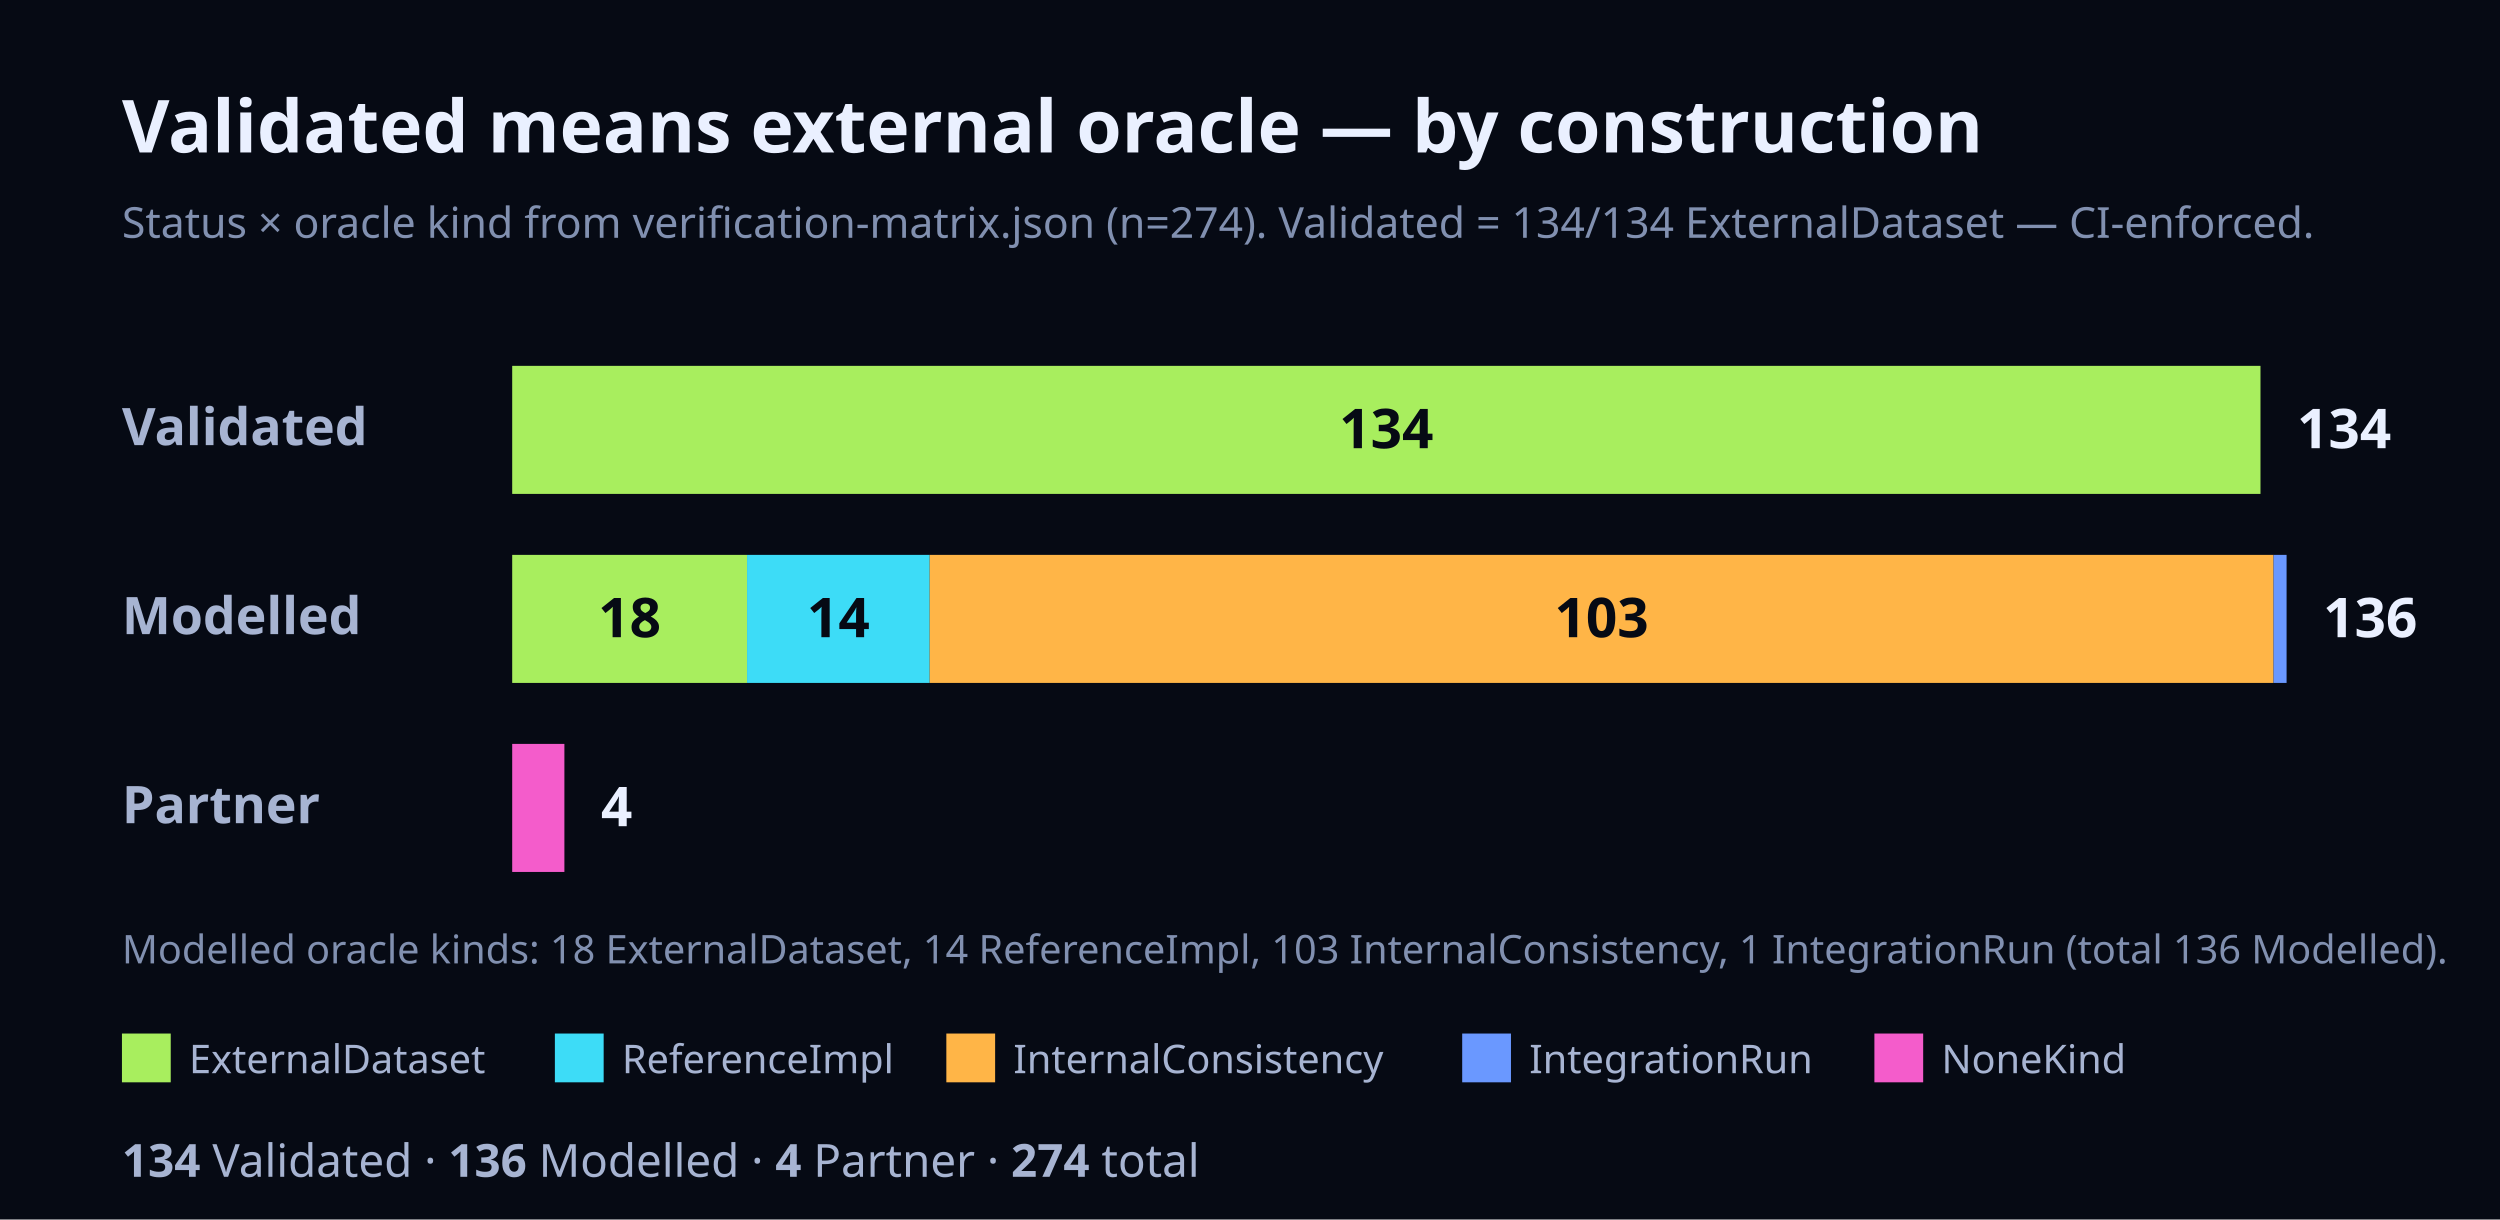
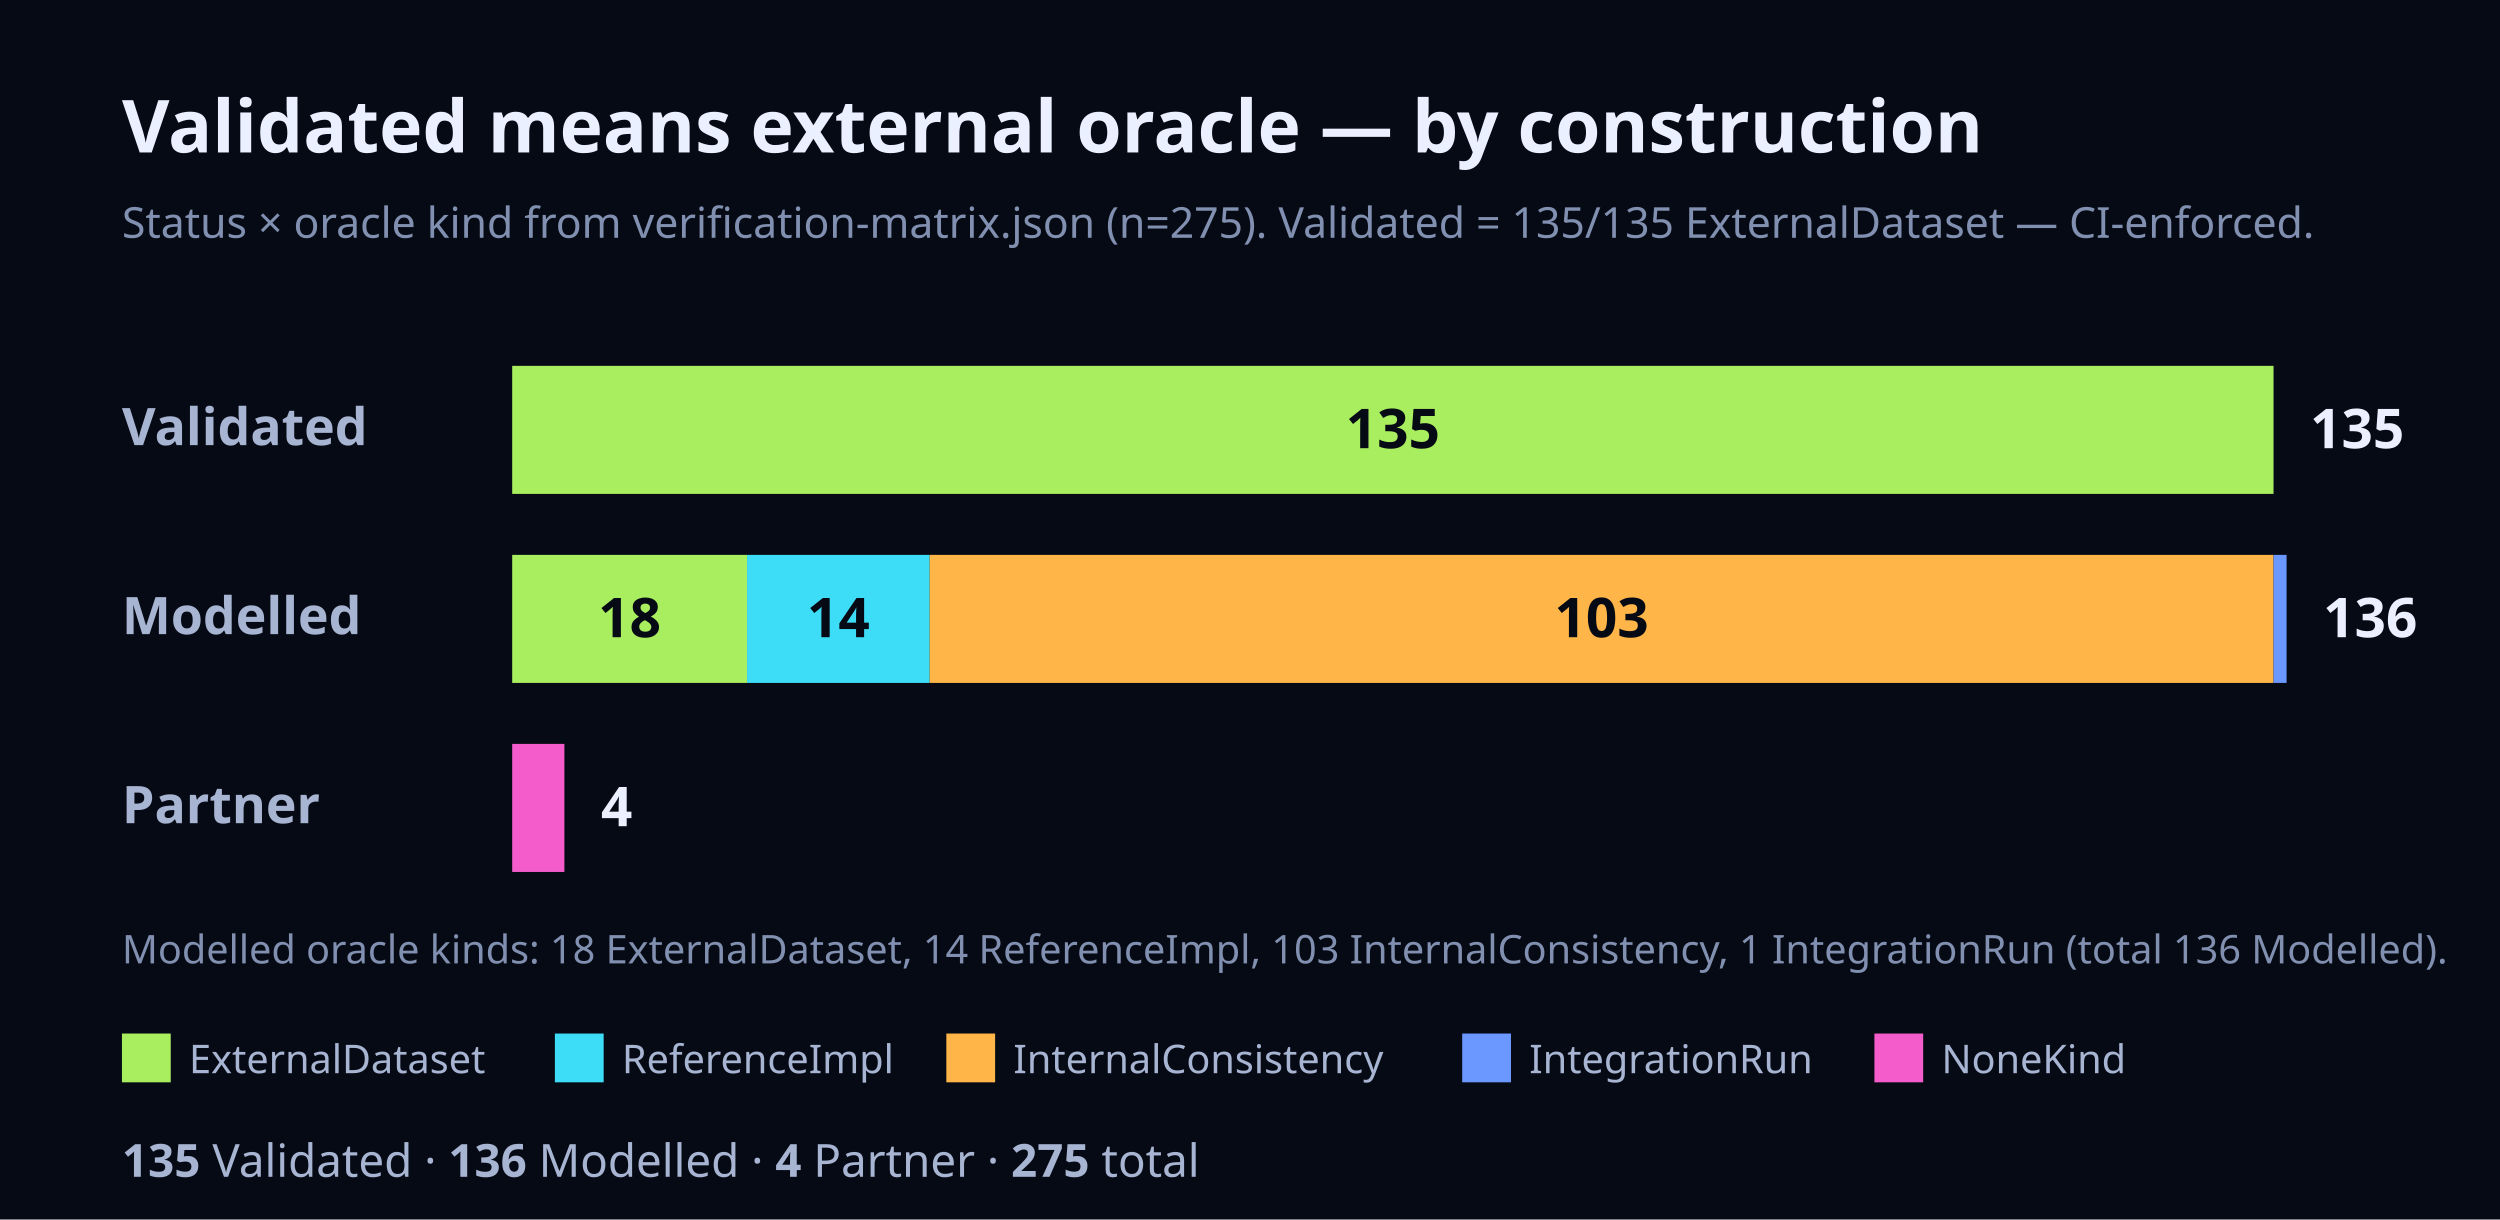
<svg xmlns="http://www.w3.org/2000/svg" width="820" height="400" viewBox="0 0 820 400" font-family="Geist, ui-sans-serif, system-ui, sans-serif">
  <rect x="0" y="0" width="820" height="400" fill="#060A14" />
  <text x="40" y="50" font-size="24" font-weight="700" fill="#EAF0FF">Validated means external oracle — by construction</text>
-   <text x="40" y="78" font-size="14" fill="#8190B0">Status × oracle kind from verification-matrix.json (n=274). Validated = 134/134 ExternalDataset — CI-enforced.</text>
+   <text x="40" y="78" font-size="14" fill="#8190B0">Status × oracle kind from verification-matrix.json (n=275). Validated = 135/135 ExternalDataset — CI-enforced.</text>
  <text x="40" y="146" font-size="17" font-weight="700" fill="#A7B4D2">Validated</text>
-   <rect x="168" y="120" width="573.44" height="42" fill="#A8EE5E" />
-   <text x="454.72" y="147" font-size="18" font-weight="700" fill="#060A14" text-anchor="middle">134</text>
-   <text x="753.44" y="147" font-size="18" font-weight="700" fill="#EAF0FF">134</text>
+   <rect x="168" y="120" width="577.72" height="42" fill="#A8EE5E" />
+   <text x="456.86" y="147" font-size="18" font-weight="700" fill="#060A14" text-anchor="middle">135</text>
+   <text x="757.72" y="147" font-size="18" font-weight="700" fill="#EAF0FF">135</text>
  <text x="40" y="208" font-size="17" font-weight="700" fill="#A7B4D2">Modelled</text>
  <rect x="168" y="182" width="77.03" height="42" fill="#A8EE5E" />
  <text x="206.51" y="209" font-size="18" font-weight="700" fill="#060A14" text-anchor="middle">18</text>
  <rect x="245.03" y="182" width="59.91" height="42" fill="#3DDCF7" />
  <text x="274.99" y="209" font-size="18" font-weight="700" fill="#060A14" text-anchor="middle">14</text>
  <rect x="304.94" y="182" width="440.78" height="42" fill="#FFB547" />
  <text x="525.33" y="209" font-size="18" font-weight="700" fill="#060A14" text-anchor="middle">103</text>
  <rect x="745.72" y="182" width="4.28" height="42" fill="#6A98FF" />
  <text x="762" y="209" font-size="18" font-weight="700" fill="#EAF0FF">136</text>
  <text x="40" y="270" font-size="17" font-weight="700" fill="#A7B4D2">Partner</text>
  <rect x="168" y="244" width="17.12" height="42" fill="#F45CCB" />
  <text x="197.12" y="271" font-size="18" font-weight="700" fill="#EAF0FF">4</text>
  <text x="40" y="316" font-size="13" fill="#8190B0">Modelled oracle kinds: 18 ExternalDataset, 14 ReferenceImpl, 103 InternalConsistency, 1 IntegrationRun (total 136 Modelled).</text>
  <rect x="40" y="339" width="16" height="16" fill="#A8EE5E" />
  <text x="62" y="352" font-size="13" fill="#A7B4D2">ExternalDataset</text>
  <rect x="182" y="339" width="16" height="16" fill="#3DDCF7" />
  <text x="204" y="352" font-size="13" fill="#A7B4D2">ReferenceImpl</text>
  <rect x="310.4" y="339" width="16" height="16" fill="#FFB547" />
  <text x="332.4" y="352" font-size="13" fill="#A7B4D2">InternalConsistency</text>
  <rect x="479.6" y="339" width="16" height="16" fill="#6A98FF" />
  <text x="501.6" y="352" font-size="13" fill="#A7B4D2">IntegrationRun</text>
  <rect x="614.8" y="339" width="16" height="16" fill="#F45CCB" />
  <text x="636.8" y="352" font-size="13" fill="#A7B4D2">NoneKind</text>
  <text x="40" y="386" font-size="15" fill="#A7B4D2">
-     <tspan font-weight="700">134</tspan> Validated · <tspan font-weight="700">136</tspan> Modelled · <tspan font-weight="700">4</tspan> Partner · <tspan font-weight="700">274</tspan> total</text>
+     <tspan font-weight="700">135</tspan> Validated · <tspan font-weight="700">136</tspan> Modelled · <tspan font-weight="700">4</tspan> Partner · <tspan font-weight="700">275</tspan> total</text>
</svg>
